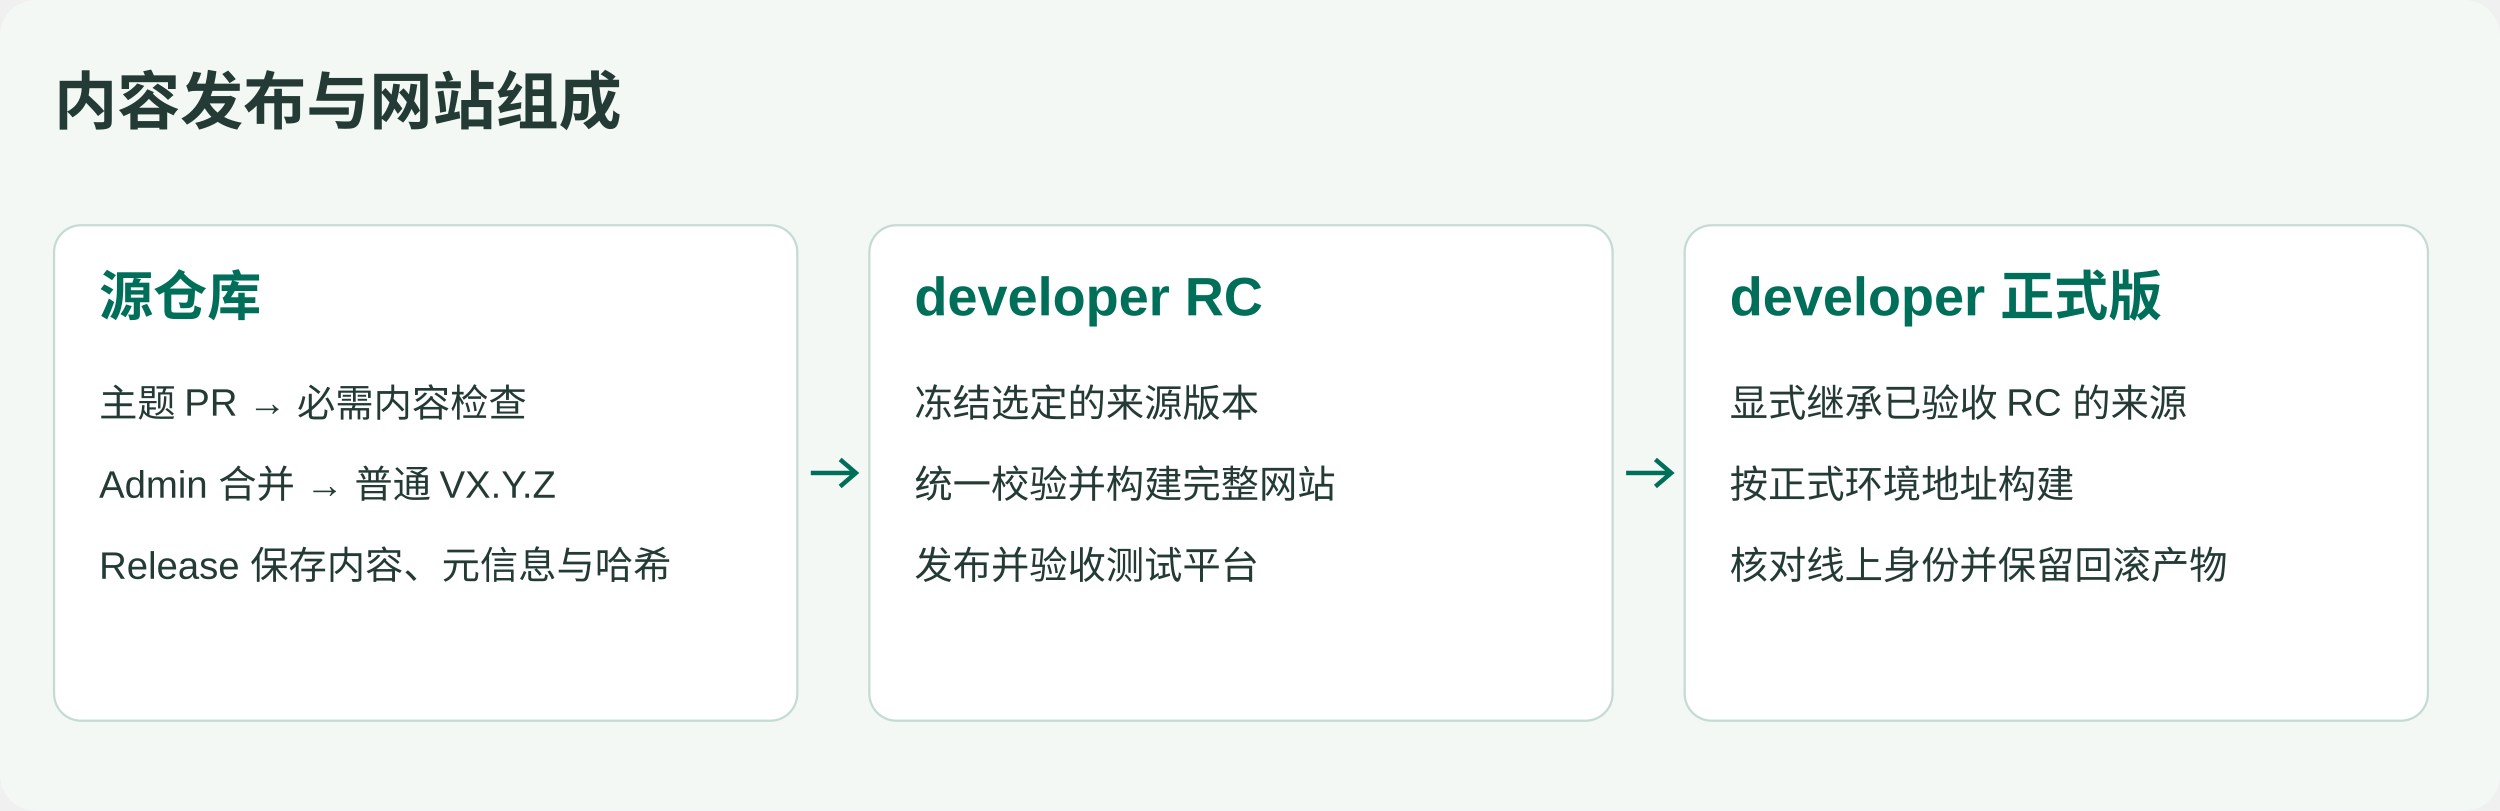
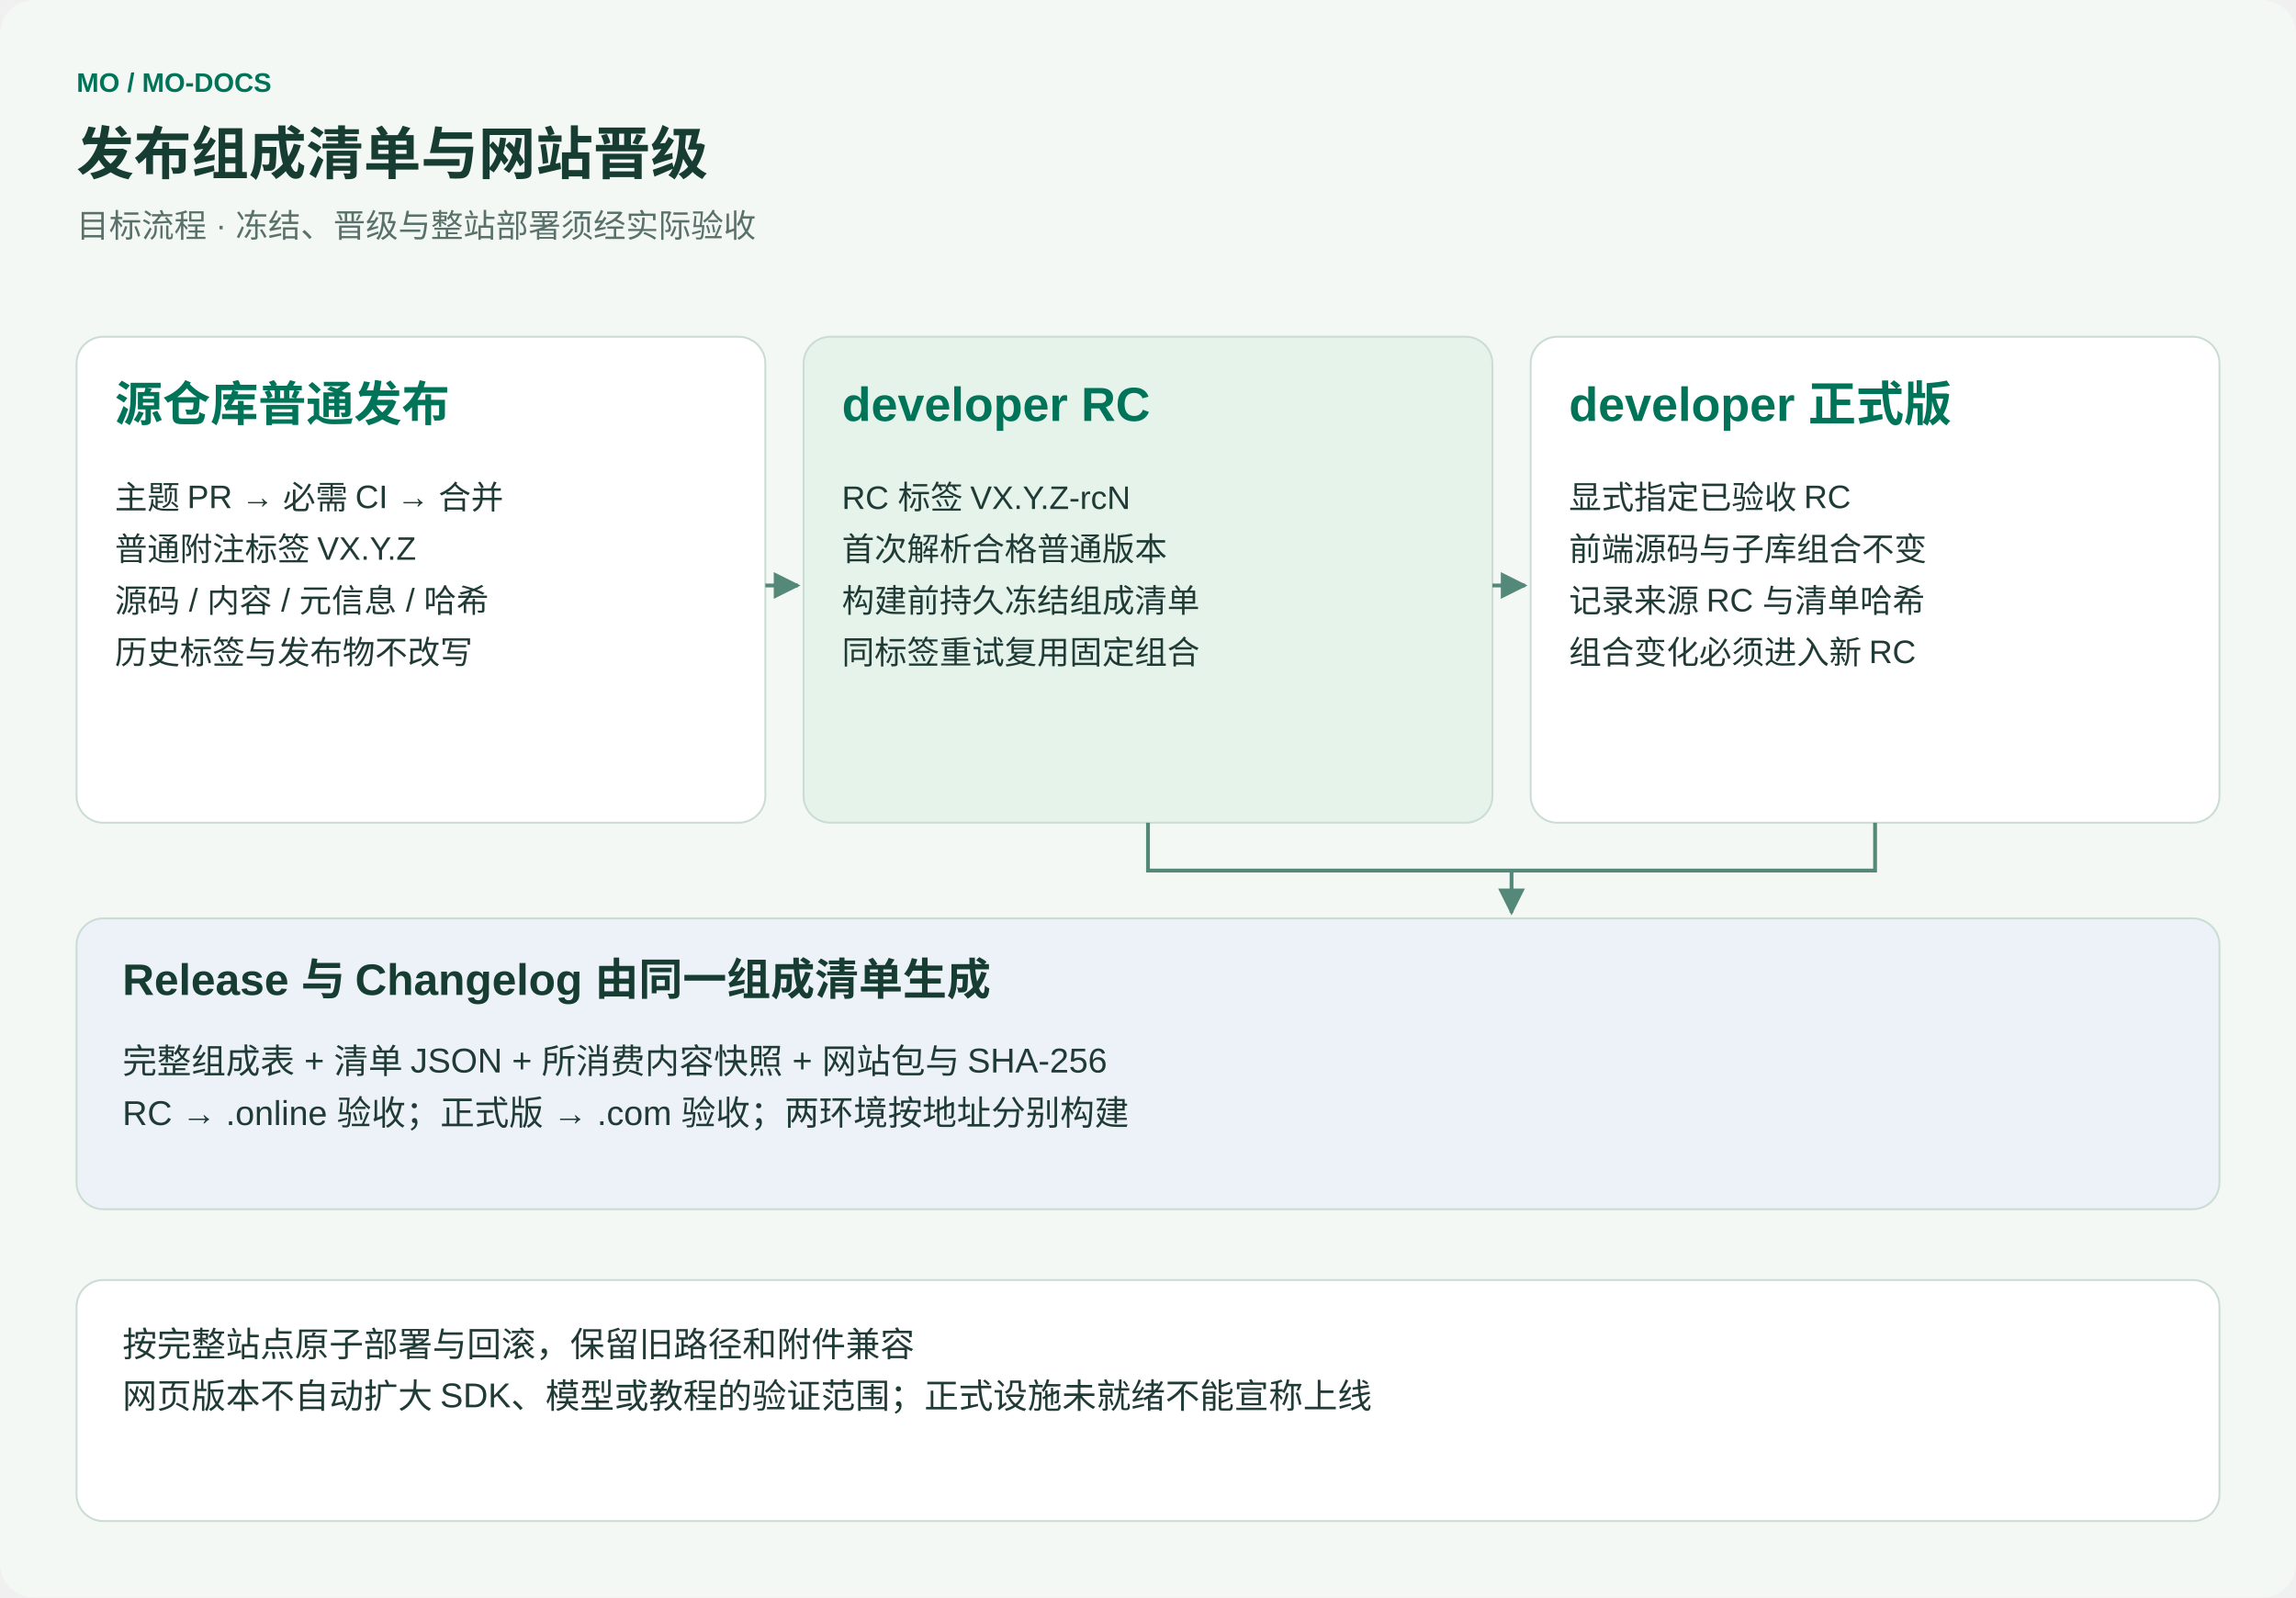
- <svg xmlns="http://www.w3.org/2000/svg" viewBox="0 0 1110 360" role="img" aria-labelledby="title">
-   <rect width="1110" height="360" rx="16" fill="#f3f8f5" />
-   <g font-family="Arial, Noto Sans CJK SC, Microsoft YaHei, sans-serif" fill="#233b34">
-     <text x="24" y="55" font-size="28" font-weight="700">内容发布与网站组成</text>
-     <rect x="24" y="100" width="330" height="220" rx="12" fill="white" stroke="#c6dad4" />
-     <text x="44" y="140" fill="#006f59" font-size="24" font-weight="700">源仓库</text>
-     <text x="44" y="185" font-size="17">主题 PR → 必需内容检查</text>
-     <text x="44" y="221" font-size="17">Admin 合并 → 普通 VX.Y.Z</text>
-     <text x="44" y="257" font-size="17">Release 保存内容、元信息与哈希</text>
-     <path d="M360 210h20m-7-6 7 6-7 6" fill="none" stroke="#006f59" stroke-width="2" />
-     <rect x="386" y="100" width="330" height="220" rx="12" fill="white" stroke="#c6dad4" />
-     <text x="406" y="140" fill="#006f59" font-size="24" font-weight="700">developer RC</text>
-     <text x="406" y="185" font-size="17">冻结选定的来源版本</text>
-     <text x="406" y="221" font-size="17">统一校验并构建完整网站</text>
-     <text x="406" y="257" font-size="17">发布并验收测试平台</text>
-     <path d="M722 210h20m-7-6 7 6-7 6" fill="none" stroke="#006f59" stroke-width="2" />
-     <rect x="748" y="100" width="330" height="220" rx="12" fill="white" stroke="#c6dad4" />
-     <text x="768" y="140" fill="#006f59" font-size="24" font-weight="700">developer 正式版</text>
-     <text x="768" y="185" font-size="17">显式继承已验收 RC 的来源</text>
-     <text x="768" y="221" font-size="17">按正式环境地址构建</text>
-     <text x="768" y="257" font-size="17">核对线上身份并保留回滚产物</text>
+ <svg xmlns="http://www.w3.org/2000/svg" viewBox="0 0 1200 835" role="img" aria-labelledby="title desc">
+   <defs>
+     <marker id="arrow" viewBox="0 0 10 10" refX="9" refY="5" markerWidth="7" markerHeight="7" orient="auto">
+       <path d="M0 0 10 5 0 10z" fill="#548879" />
+     </marker>
+   </defs>
+   <rect width="1200" height="835" rx="18" fill="#f4f8f5" />
+   <g font-family="Arial, Noto Sans CJK SC, Microsoft YaHei, sans-serif">
+     <text x="40" y="48" font-size="14" fill="#007458" font-weight="700">MO / MO-DOCS</text>
+     <text x="40" y="91" font-size="30" fill="#173d32" font-weight="700">发布组成清单与网站晋级</text>
+     <text x="40" y="124" font-size="17" fill="#59716a" font-weight="400">目标流程 · 冻结、晋级与整站部署须经实际验收</text>
+     <rect x="40" y="176" width="360" height="254" rx="14" fill="#fff" stroke="#cbdcd5" />
+     <text x="60" y="220" font-size="25" fill="#007458" font-weight="700">源仓库普通发布</text>
+     <text x="60" y="266" font-size="17" fill="#203b36" font-weight="400">主题 PR → 必需 CI → 合并</text>
+     <text x="60" y="293" font-size="17" fill="#203b36" font-weight="400">普通附注标签 VX.Y.Z</text>
+     <text x="60" y="320" font-size="17" fill="#203b36" font-weight="400">源码 / 内容 / 元信息 / 哈希</text>
+     <text x="60" y="347" font-size="17" fill="#203b36" font-weight="400">历史标签与发布物不改写</text>
+     <path d="M400 306h17" fill="none" stroke="#548879" stroke-width="2" marker-end="url(#arrow)" />
+     <rect x="420" y="176" width="360" height="254" rx="14" fill="#e5f3eb" stroke="#cbdcd5" />
+     <text x="440" y="220" font-size="25" fill="#007458" font-weight="700">developer RC</text>
+     <text x="440" y="266" font-size="17" fill="#203b36" font-weight="400">RC 标签 VX.Y.Z-rcN</text>
+     <text x="440" y="293" font-size="17" fill="#203b36" font-weight="400">首次解析合格普通版本</text>
+     <text x="440" y="320" font-size="17" fill="#203b36" font-weight="400">构建前持久冻结组成清单</text>
+     <text x="440" y="347" font-size="17" fill="#203b36" font-weight="400">同标签重试复用固定组合</text>
+     <path d="M780 306h17" fill="none" stroke="#548879" stroke-width="2" marker-end="url(#arrow)" />
+     <rect x="800" y="176" width="360" height="254" rx="14" fill="#fff" stroke="#cbdcd5" />
+     <text x="820" y="220" font-size="25" fill="#007458" font-weight="700">developer 正式版</text>
+     <text x="820" y="266" font-size="17" fill="#203b36" font-weight="400">显式指定已验收 RC</text>
+     <text x="820" y="293" font-size="17" fill="#203b36" font-weight="400">前端源码与子库组合不变</text>
+     <text x="820" y="320" font-size="17" fill="#203b36" font-weight="400">记录来源 RC 与清单哈希</text>
+     <text x="820" y="347" font-size="17" fill="#203b36" font-weight="400">组合变化必须进入新 RC</text>
+     <path d="M600 430V455H980V430" fill="none" stroke="#548879" stroke-width="2" />
+     <path d="M790 455V477" fill="none" stroke="#548879" stroke-width="2" marker-end="url(#arrow)" />
+     <rect x="40" y="480" width="1120" height="152" rx="14" fill="#edf2f8" stroke="#cbdcd5" />
+     <text x="64" y="520" font-size="23" fill="#173d32" font-weight="700">Release 与 Changelog 由同一组成清单生成</text>
+     <text x="64" y="561" font-size="18" fill="#203b36" font-weight="400">完整组成表 + 清单 JSON + 所消费内容快照 + 网站包与 SHA-256</text>
+     <text x="64" y="588" font-size="18" fill="#203b36" font-weight="400">RC → .online 验收；正式版 → .com 验收；两环境按地址分别构建</text>
+     <rect x="40" y="669" width="1120" height="126" rx="14" fill="#fff" stroke="#cbdcd5" />
+     <text x="64" y="709" font-size="18" fill="#203b36" font-weight="400">按完整站点原子部署与回滚，保留旧路径和附件兼容</text>
+     <text x="64" y="736" font-size="18" fill="#203b36" font-weight="400">网页版本不自动扩大 SDK、模型或教程的验证范围；正式设施未就绪不能宣称上线</text>
  </g>
</svg>
